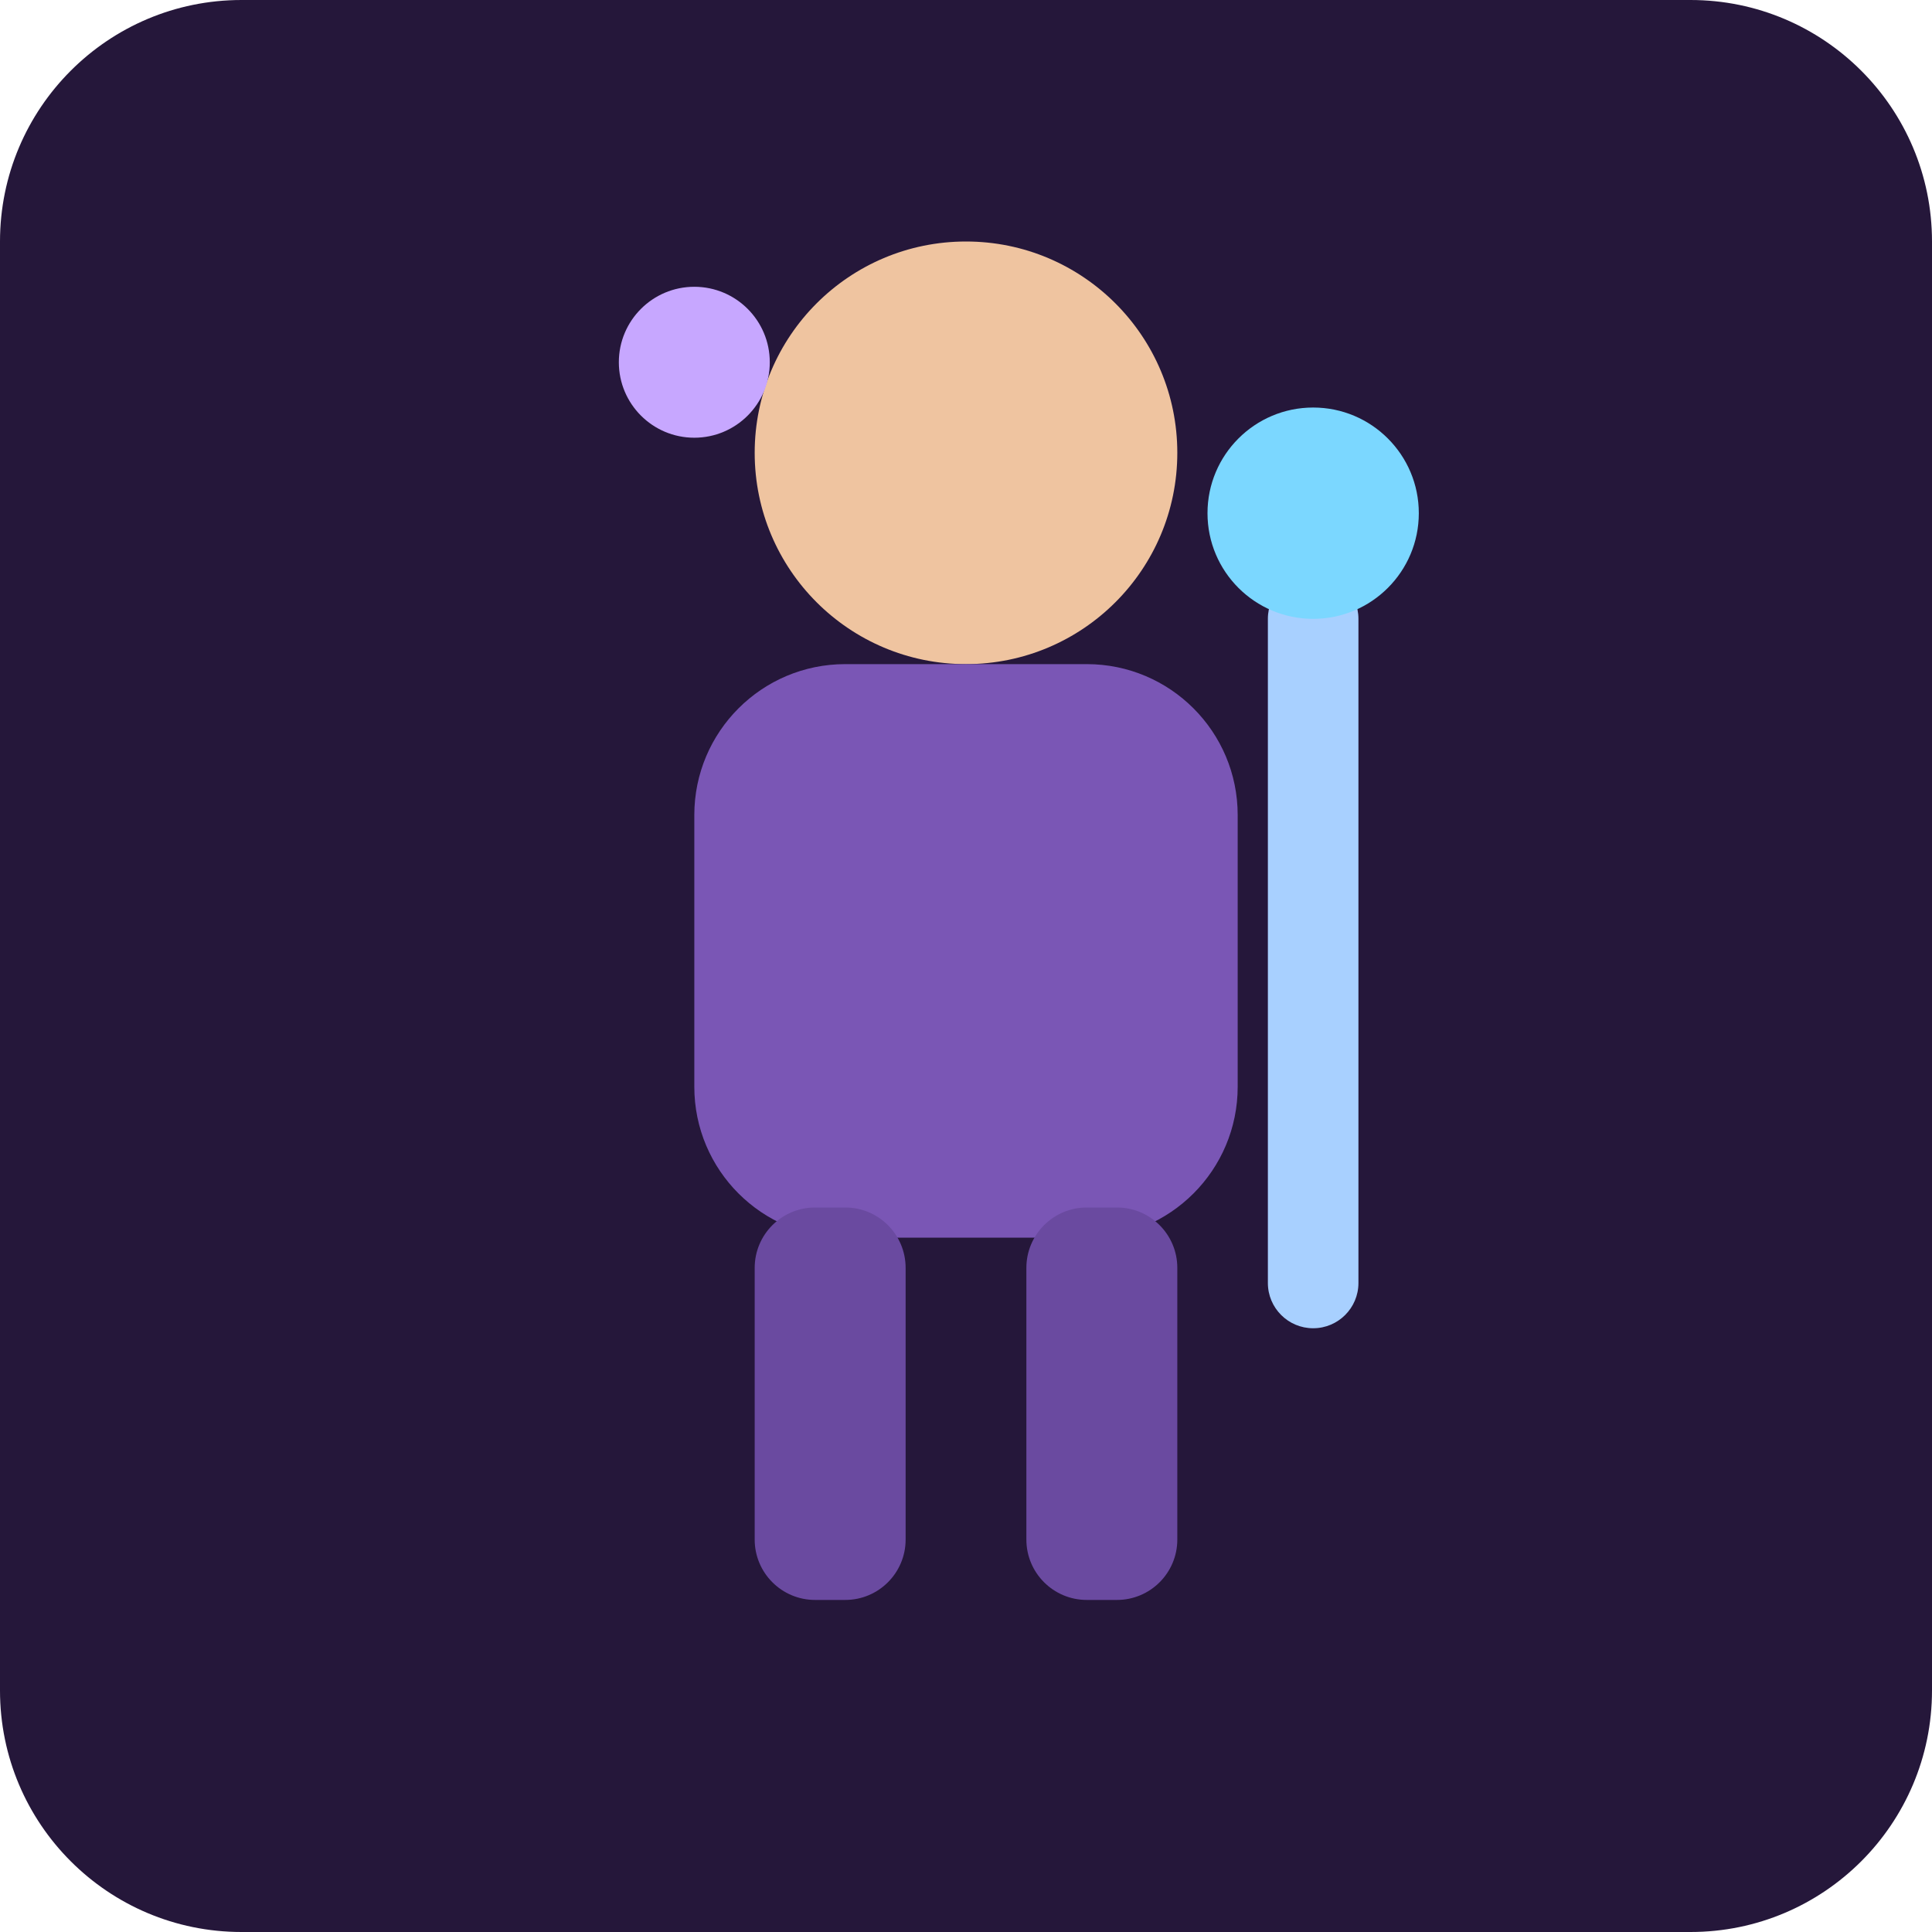
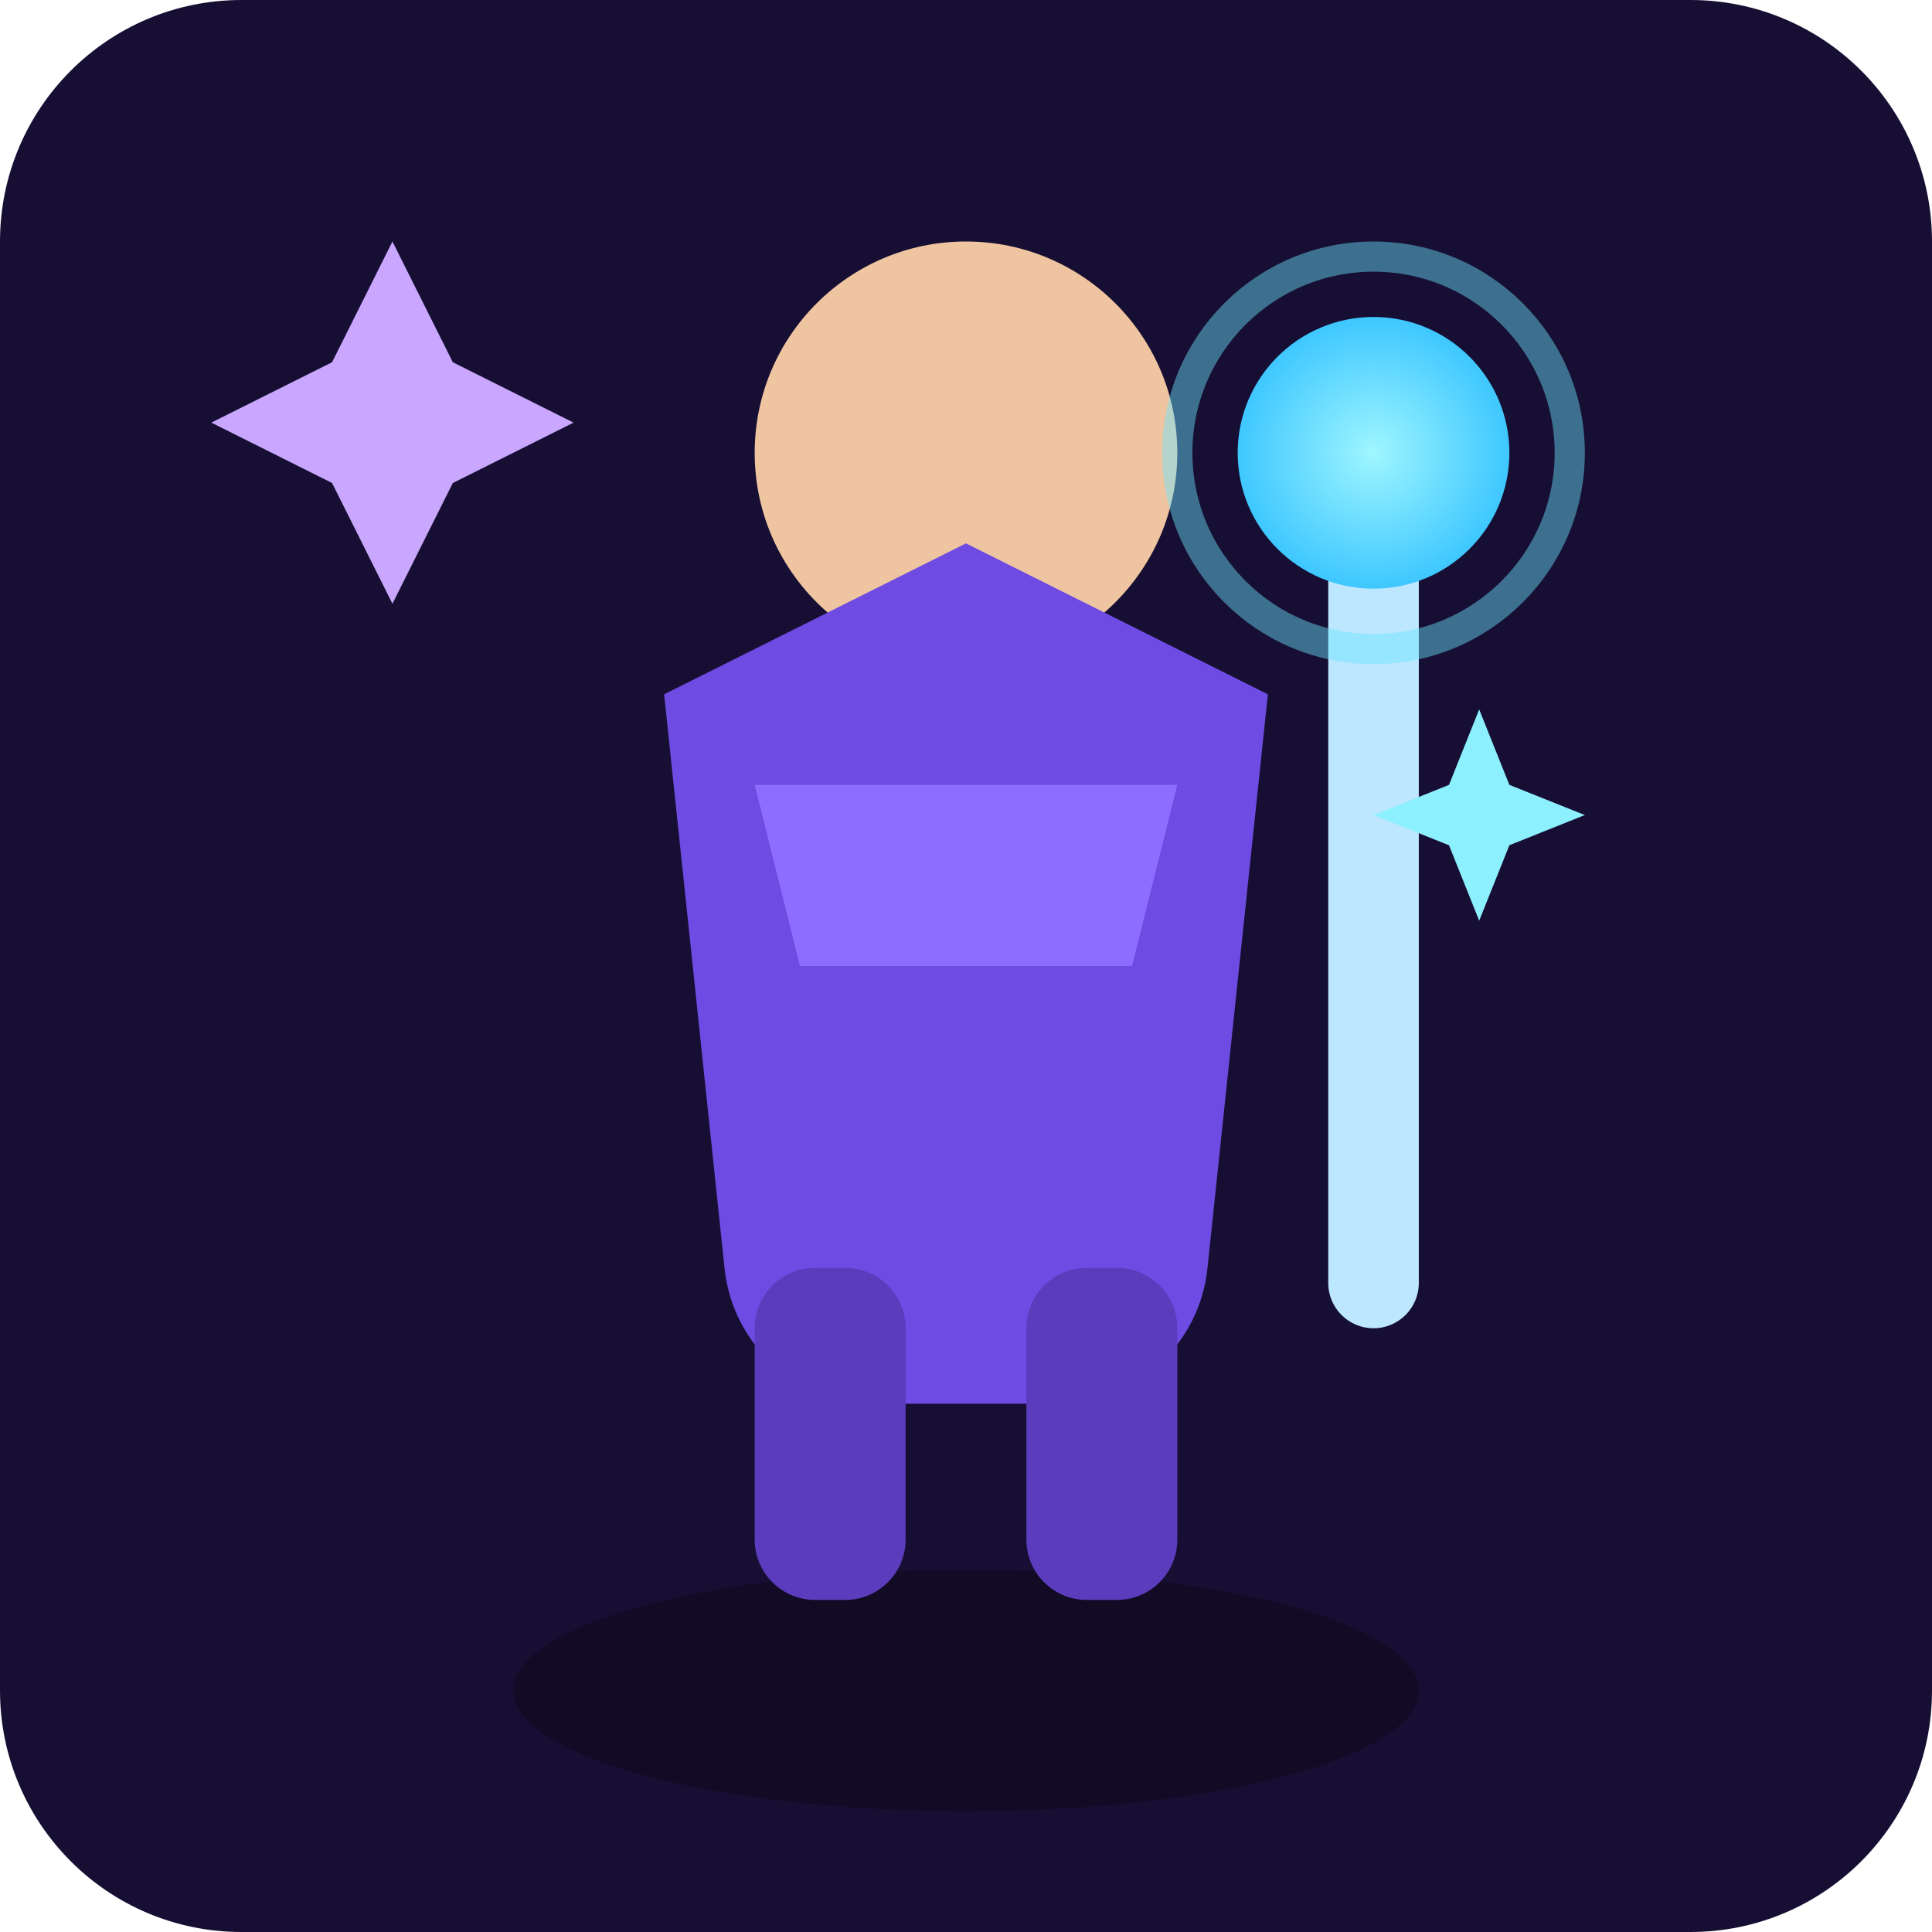
<svg xmlns="http://www.w3.org/2000/svg" viewBox="0 0 128 128">
-   <rect width="128" height="128" rx="16" fill="#25173a" />
+   <defs>
+     <radialGradient id="orb" cx="50%" cy="50%" r="50%">
+       <stop offset="0" stop-color="#9ff6ff" />
+       <stop offset="1" stop-color="#3ec7ff" />
+     </radialGradient>
+   </defs>
+   <rect width="128" height="128" rx="16" fill="#170f33" />
+   <ellipse cx="64" cy="112" rx="30" ry="8" fill="#000" opacity=".25" />
  <circle cx="64" cy="30" r="14" fill="#efc4a0" />
-   <rect x="46" y="44" width="36" height="38" rx="10" fill="#7a56b5" />
-   <rect x="50" y="80" width="10" height="26" rx="4" fill="#6a4aa0" />
-   <rect x="68" y="80" width="10" height="26" rx="4" fill="#6a4aa0" />
-   <rect x="84" y="38" width="6" height="50" rx="3" fill="#a8d0ff" />
-   <circle cx="87" cy="34" r="7" fill="#7bd7ff" />
-   <circle cx="46" cy="24" r="5" fill="#c7a7ff" />
+   <path d="M44 46l20-10 20 10-4 38a10 10 0 0 1-10 9H58a10 10 0 0 1-10-9z" fill="#6e4be2" />
+   <path d="M50 52h28l-3 12H53z" fill="#8c6dff" />
+   <rect x="50" y="84" width="10" height="22" rx="4" fill="#5b3cbc" />
+   <rect x="68" y="84" width="10" height="22" rx="4" fill="#5b3cbc" />
+   <rect x="88" y="34" width="6" height="54" rx="3" fill="#bce7ff" />
+   <circle cx="91" cy="30" r="9" fill="url(#orb)" />
+   <circle cx="91" cy="30" r="13" fill="none" stroke="#6be6ff" stroke-opacity=".45" stroke-width="2" />
+   <path d="M30 24l8 4-8 4-4 8-4-8-8-4 8-4 4-8z" fill="#caa7ff" />
+   <path d="M100 52l5 2-5 2-2 5-2-5-5-2 5-2 2-5z" fill="#8cf0ff" />
</svg>
